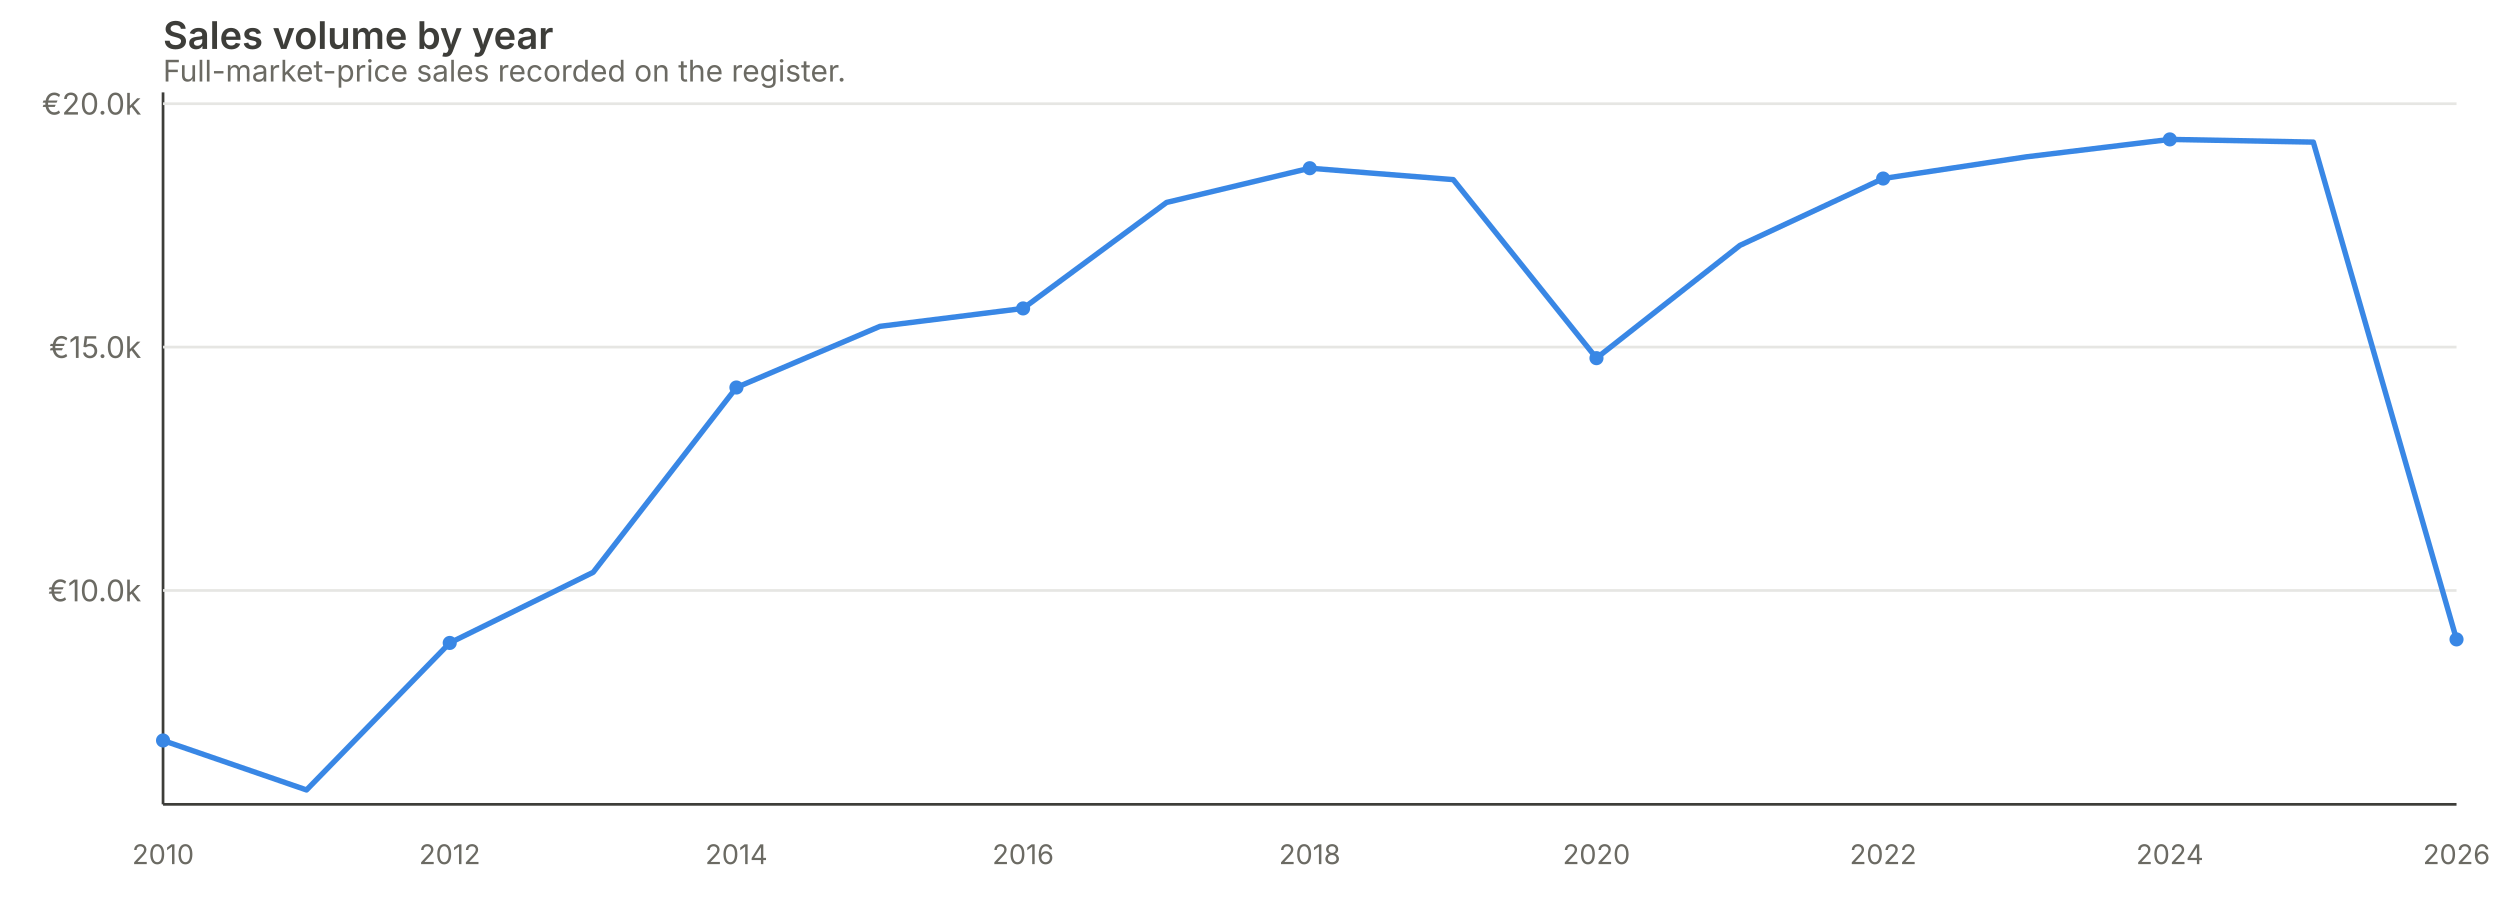
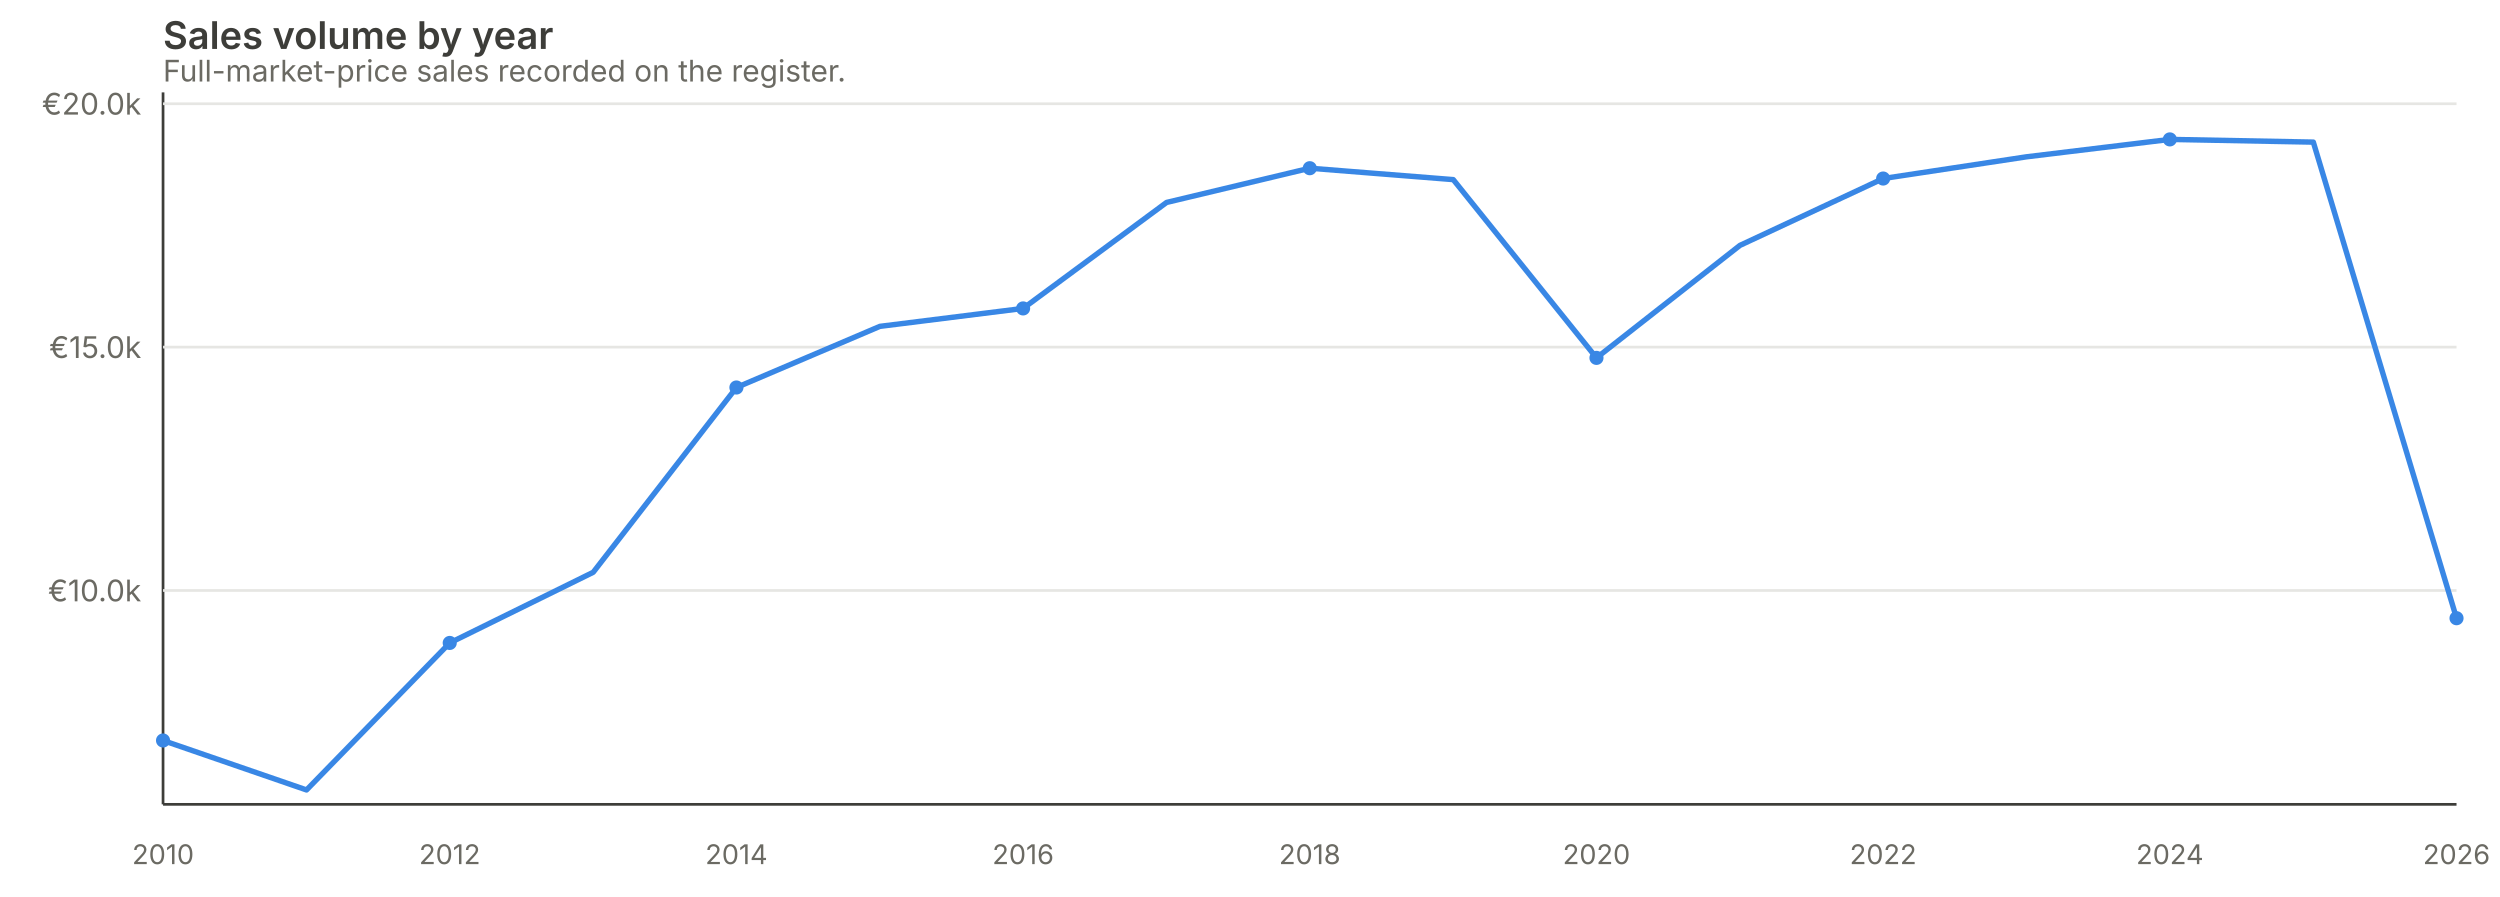
<svg xmlns="http://www.w3.org/2000/svg" width="920" height="330" font-family="system-ui, -apple-system, 'Segoe UI', sans-serif">
  <text x="60" y="18" font-size="14" font-weight="600" fill="#3d3d39">Sales volume by year</text>
  <text x="60" y="30" font-size="11" fill="#6b6a63">Full-market-price sales recorded on the register.</text>
  <line x1="60" y1="34" x2="60" y2="296" stroke="#3d3d39" stroke-width="1" />
  <line x1="60" y1="296" x2="904" y2="296" stroke="#3d3d39" stroke-width="1" />
-   <line x1="60" y1="217.291" x2="904" y2="217.291" stroke="#e6e6e3" />
-   <text x="52" y="221.291" text-anchor="end" fill="#6b6a63" font-size="11">€10.0k</text>
-   <line x1="60" y1="127.727" x2="904" y2="127.727" stroke="#e6e6e3" />
-   <text x="52" y="131.727" text-anchor="end" fill="#6b6a63" font-size="11">€15.0k</text>
-   <line x1="60" y1="38.164" x2="904" y2="38.164" stroke="#e6e6e3" />
-   <text x="52" y="42.164" text-anchor="end" fill="#6b6a63" font-size="11">€20.0k</text>
-   <polyline points="60.0,272.5 112.8,290.7 165.5,236.6 218.3,210.6 271.0,142.6 323.8,120.1 376.5,113.5 429.3,74.5 482.0,61.9 534.8,66.1 587.5,131.8 640.3,90.3 693.0,65.7 745.8,57.7 798.5,51.3 851.3,52.3 904.0,235.3" fill="none" stroke="#3987e5" stroke-width="2" stroke-linejoin="round" stroke-linecap="round" />
+   <line x1="60" y1="217.296" x2="904" y2="217.296" stroke="#e6e6e3" />
+   <text x="52" y="221.296" text-anchor="end" fill="#6b6a63" font-size="11">€10.0k</text>
+   <line x1="60" y1="127.739" x2="904" y2="127.739" stroke="#e6e6e3" />
+   <text x="52" y="131.739" text-anchor="end" fill="#6b6a63" font-size="11">€15.0k</text>
+   <line x1="60" y1="38.182" x2="904" y2="38.182" stroke="#e6e6e3" />
+   <text x="52" y="42.182" text-anchor="end" fill="#6b6a63" font-size="11">€20.0k</text>
+   <polyline points="60.0,272.5 112.8,290.7 165.5,236.6 218.3,210.6 271.0,142.6 323.8,120.1 376.5,113.5 429.3,74.5 482.0,61.9 534.8,66.1 587.5,131.7 640.3,90.3 693.0,65.7 745.8,57.7 798.5,51.3 851.3,52.3 904.0,227.5" fill="none" stroke="#3987e5" stroke-width="2" stroke-linejoin="round" stroke-linecap="round" />
  <circle cx="60.0" cy="272.5" r="2.6" fill="#3987e5" />
  <circle cx="165.5" cy="236.6" r="2.6" fill="#3987e5" />
  <circle cx="271.0" cy="142.6" r="2.6" fill="#3987e5" />
  <circle cx="376.5" cy="113.5" r="2.6" fill="#3987e5" />
  <circle cx="482.0" cy="61.9" r="2.6" fill="#3987e5" />
-   <circle cx="587.5" cy="131.8" r="2.6" fill="#3987e5" />
+   <circle cx="587.5" cy="131.7" r="2.6" fill="#3987e5" />
  <circle cx="693.0" cy="65.7" r="2.6" fill="#3987e5" />
  <circle cx="798.5" cy="51.3" r="2.6" fill="#3987e5" />
-   <circle cx="904.0" cy="235.3" r="2.6" fill="#3987e5" />
+   <circle cx="904.0" cy="227.5" r="2.6" fill="#3987e5" />
  <text x="60" y="318" text-anchor="middle" fill="#6b6a63" font-size="10">2010</text>
  <text x="165.5" y="318" text-anchor="middle" fill="#6b6a63" font-size="10">2012</text>
  <text x="271" y="318" text-anchor="middle" fill="#6b6a63" font-size="10">2014</text>
  <text x="376.5" y="318" text-anchor="middle" fill="#6b6a63" font-size="10">2016</text>
  <text x="482" y="318" text-anchor="middle" fill="#6b6a63" font-size="10">2018</text>
  <text x="587.5" y="318" text-anchor="middle" fill="#6b6a63" font-size="10">2020</text>
  <text x="693" y="318" text-anchor="middle" fill="#6b6a63" font-size="10">2022</text>
  <text x="798.5" y="318" text-anchor="middle" fill="#6b6a63" font-size="10">2024</text>
  <text x="904" y="318" text-anchor="middle" fill="#6b6a63" font-size="10">2026</text>
</svg>
